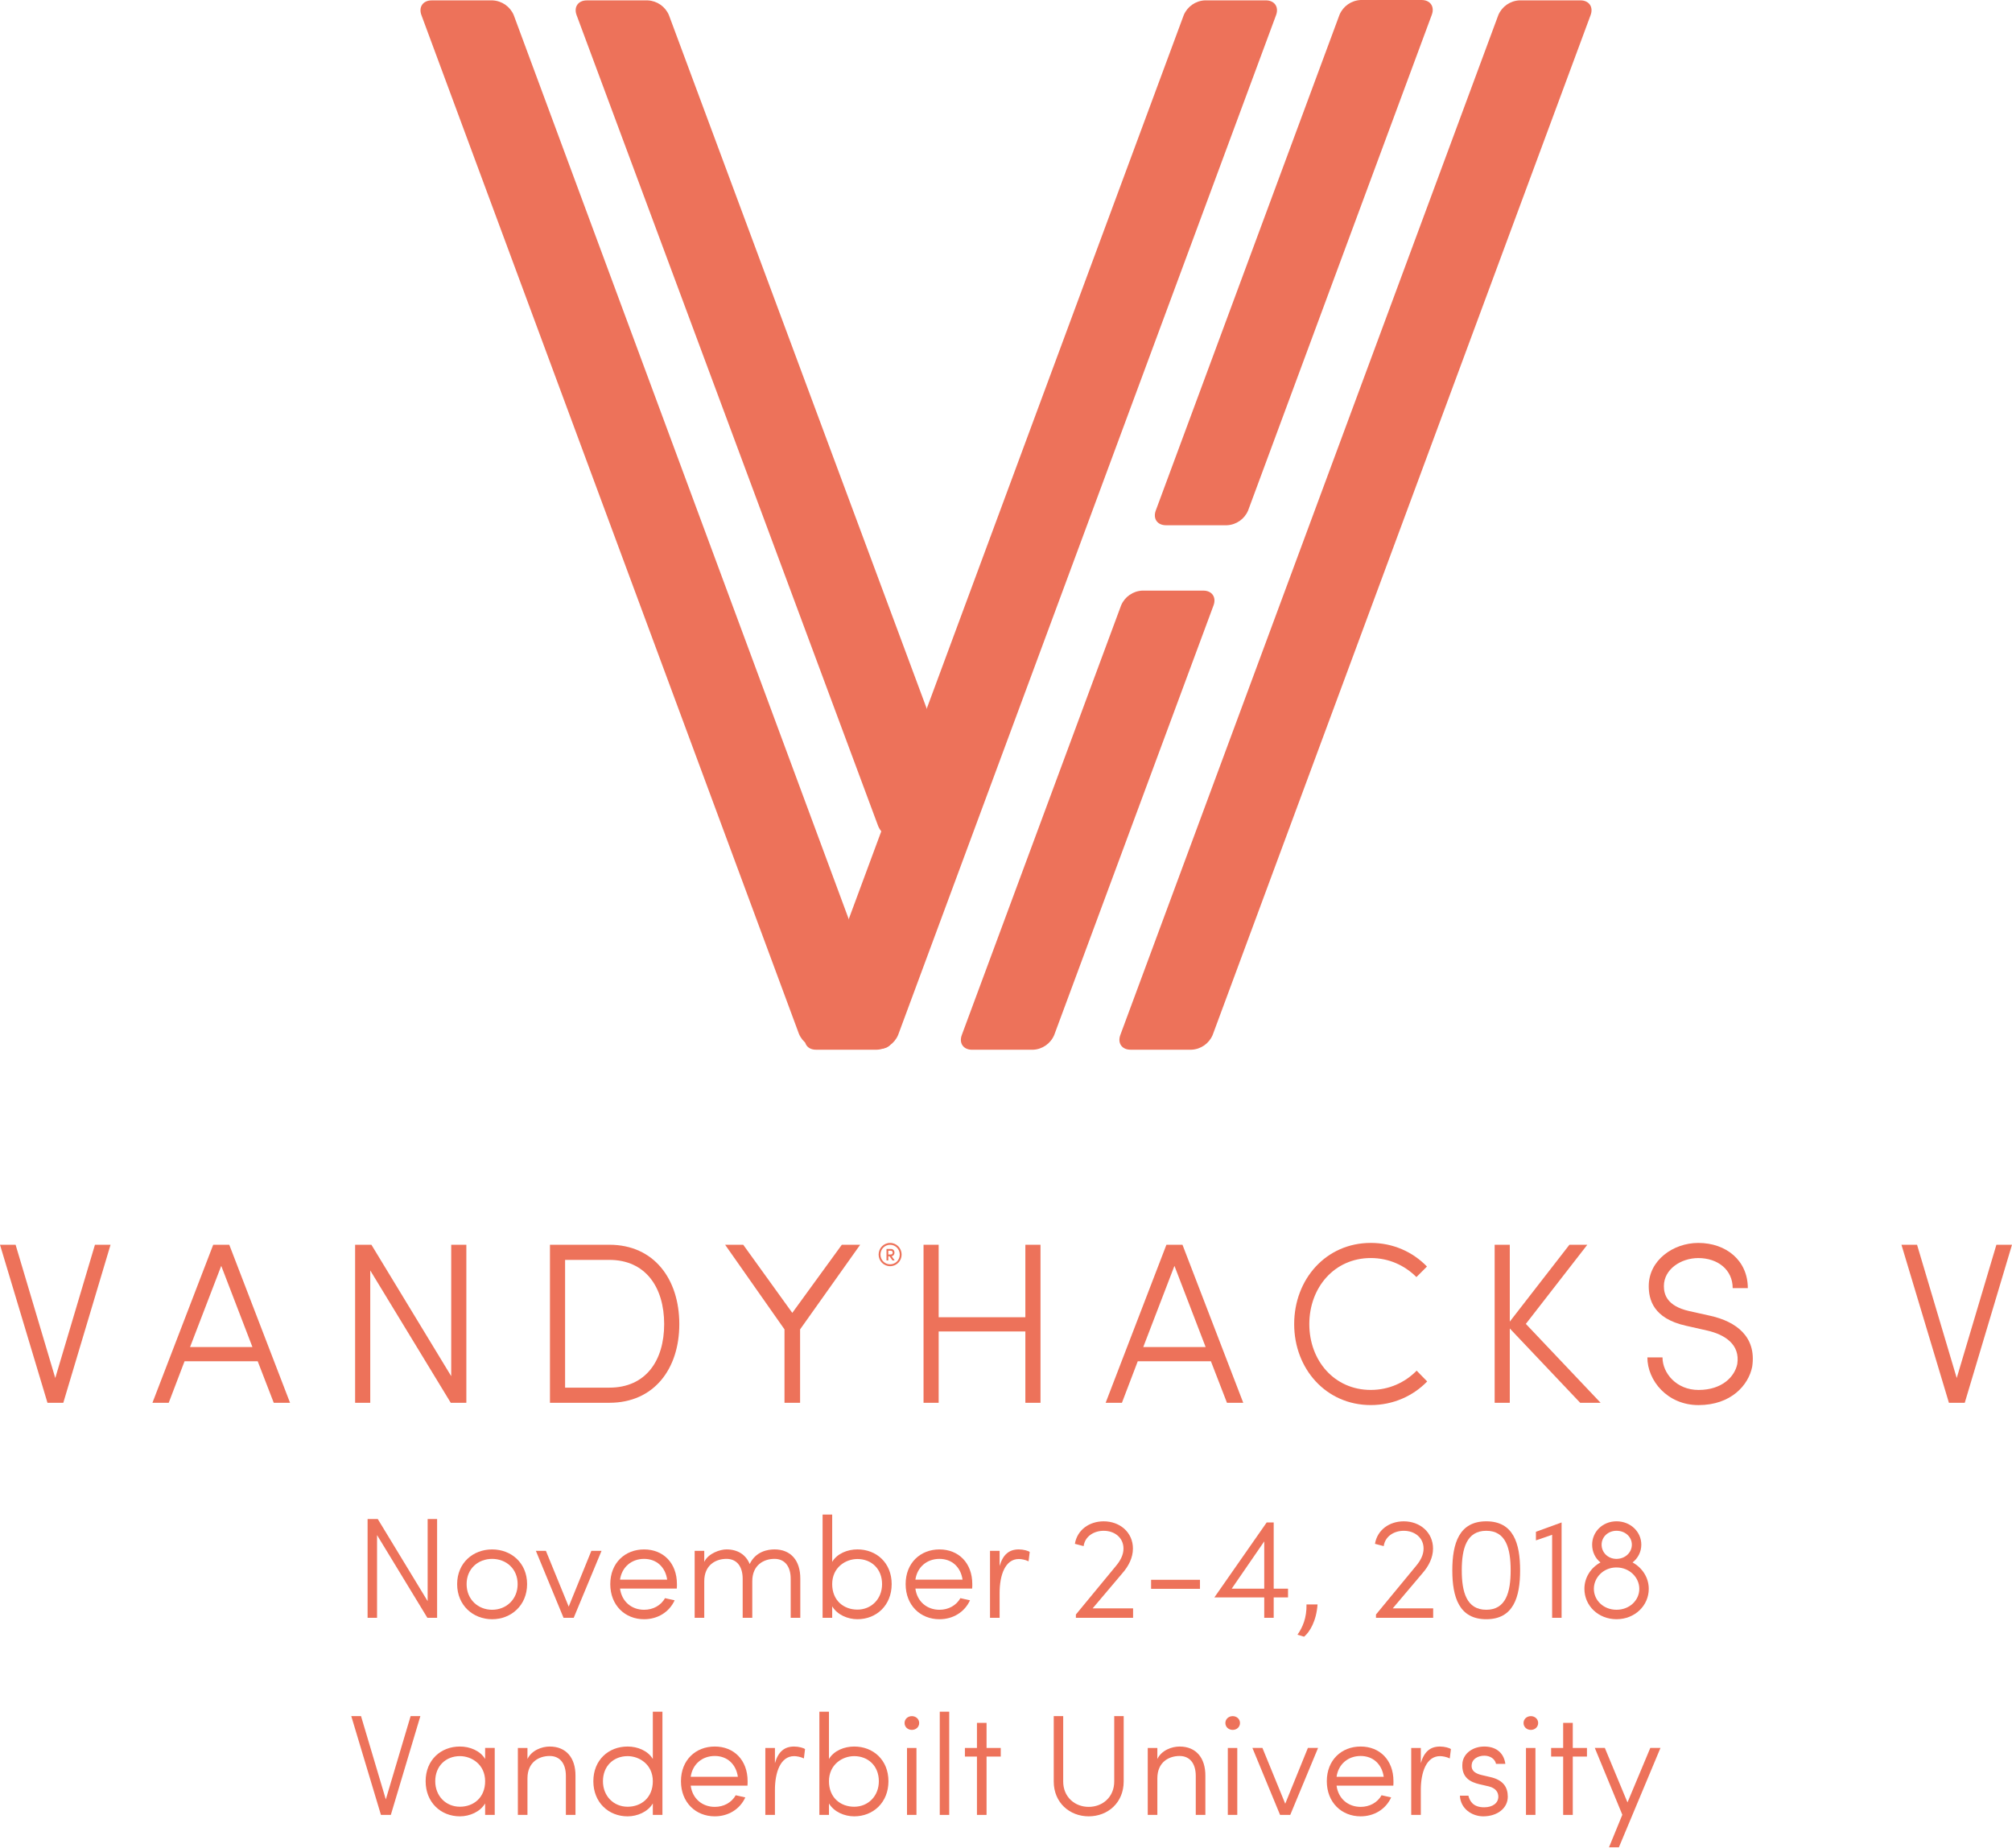
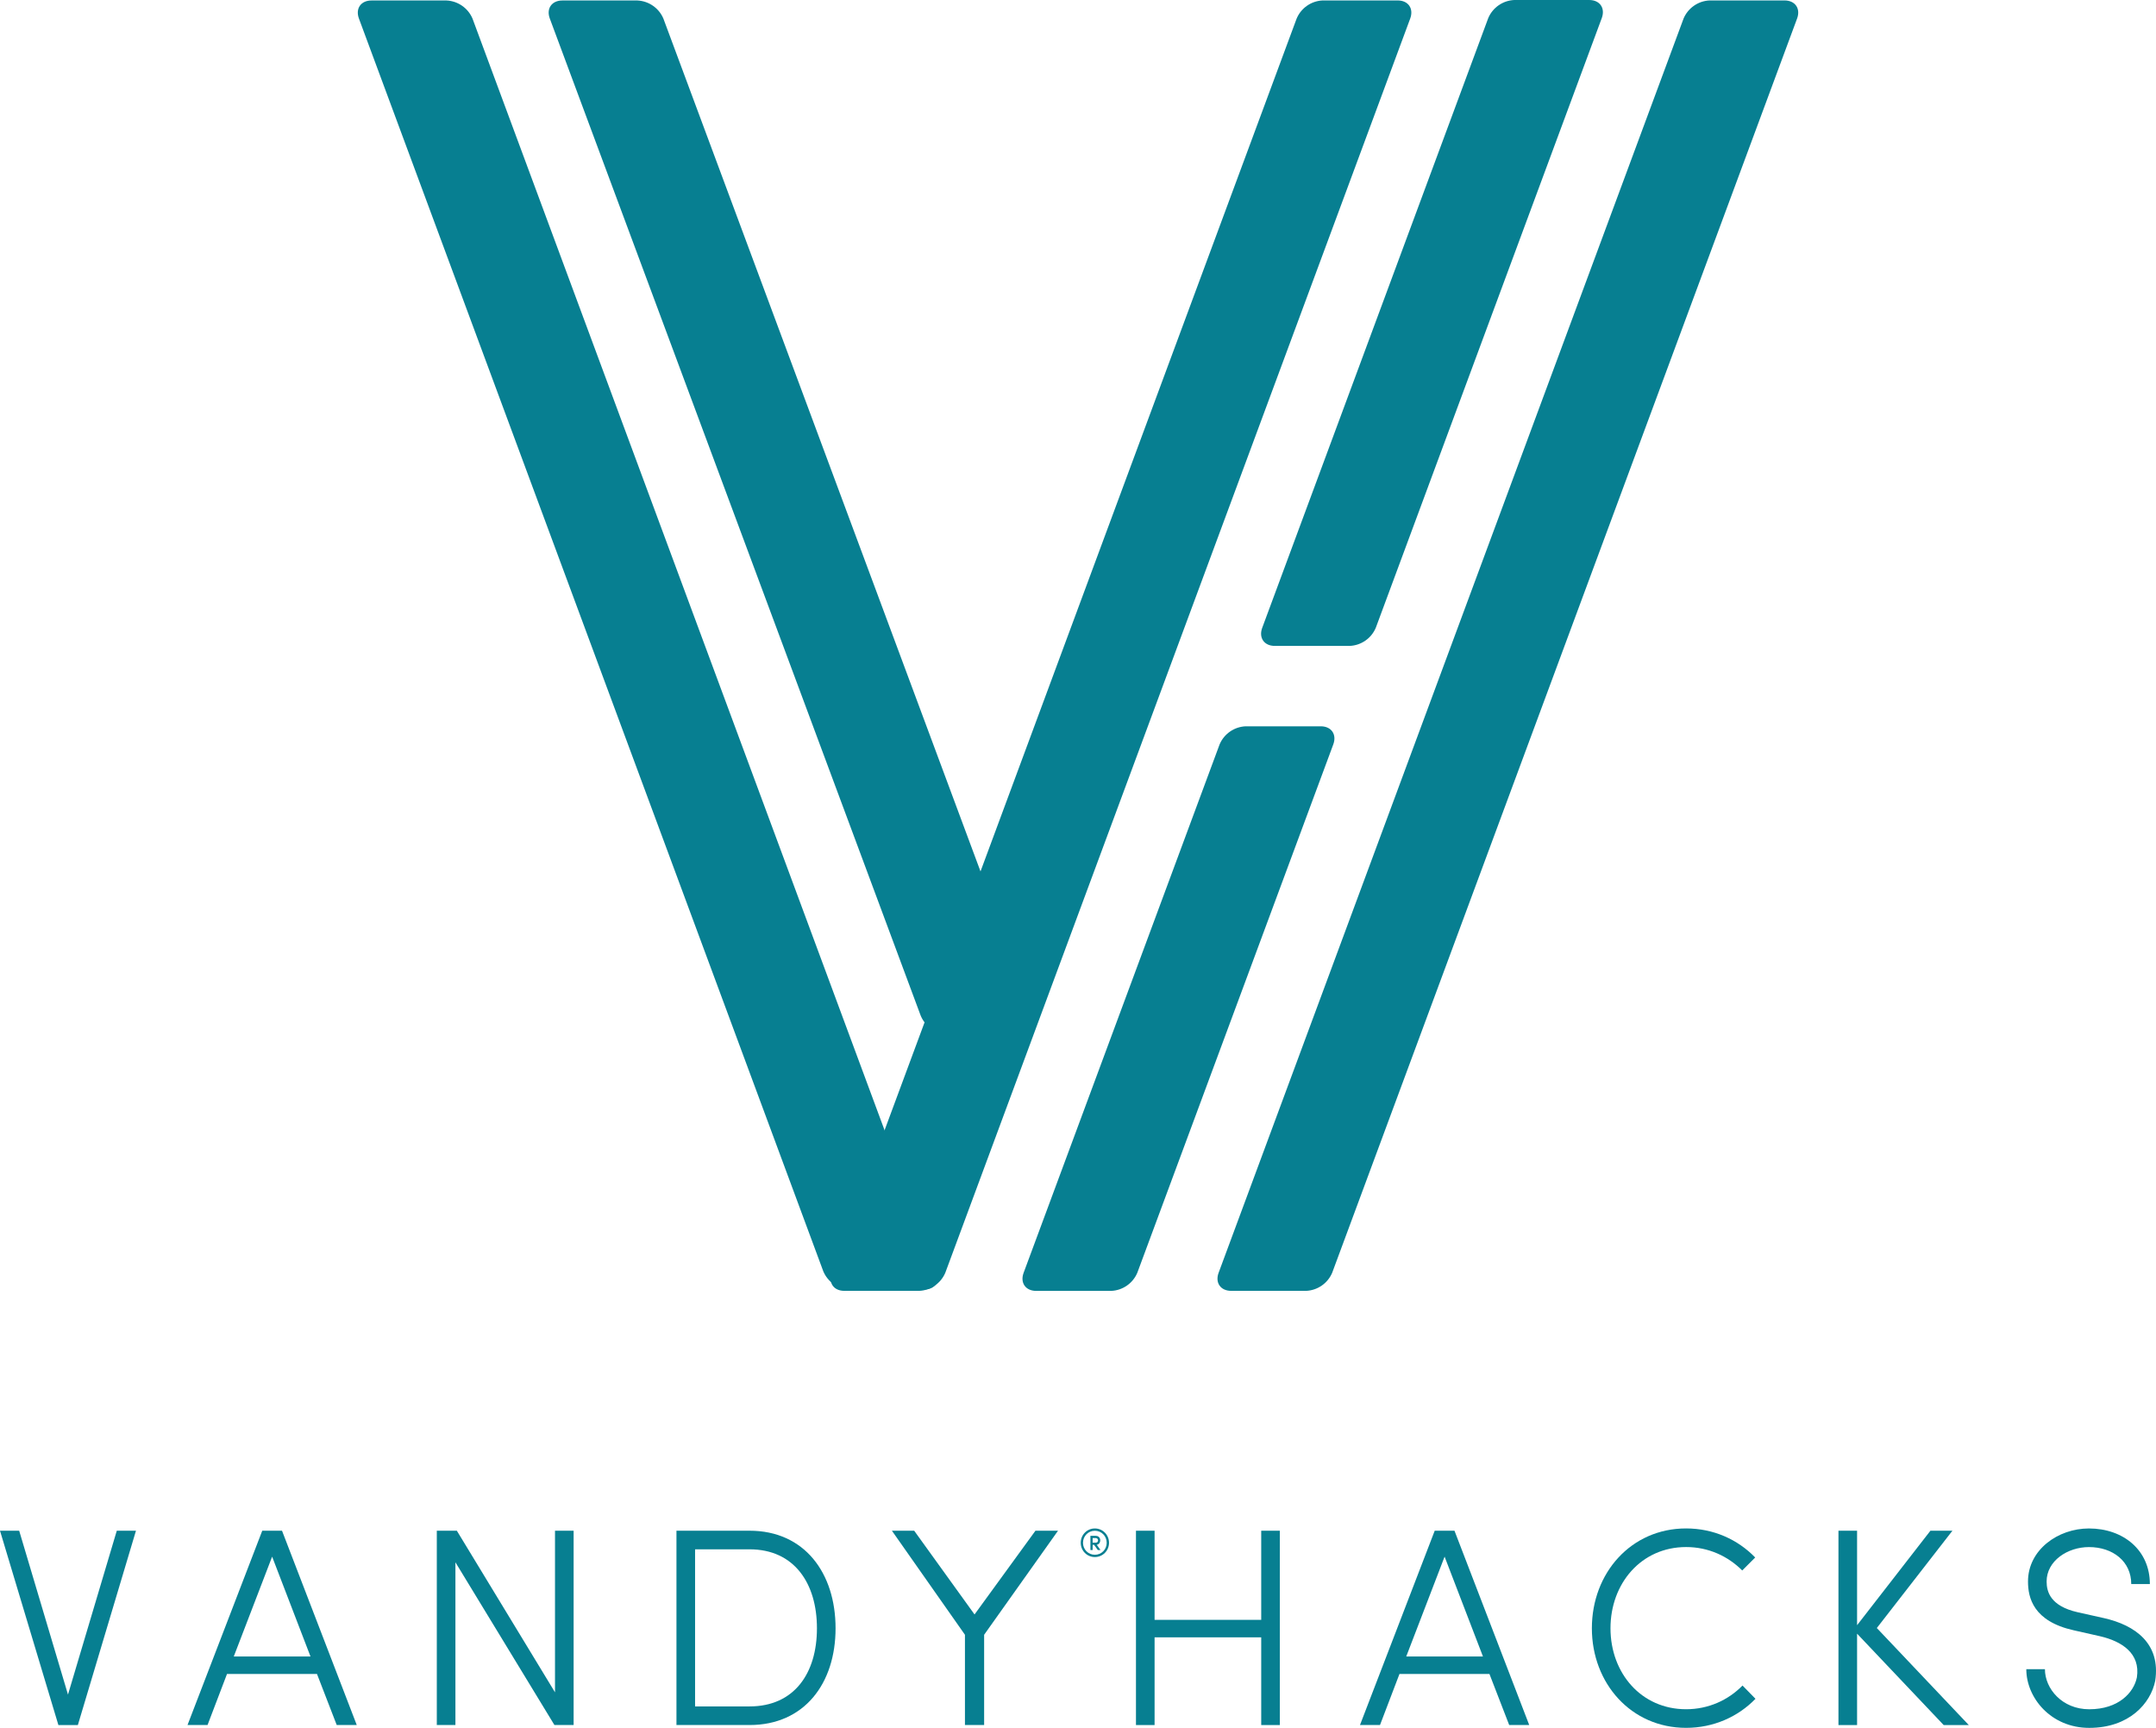
- <svg xmlns="http://www.w3.org/2000/svg" width="748.63" height="687.28" data-name="Layer 1" version="1.1" viewBox="0 0 748.63 687.28">
-   <g fill="#ed725a">
+ <svg xmlns="http://www.w3.org/2000/svg" width="652.19" height="522.76" data-name="Layer 1" version="1.1" viewBox="0 0 652.19 522.76">
+   <g transform="translate(0 -.001)" fill="#077f91">
    <g aria-label="VANDYHACKS V">
      <path d="m5.803 463.11h-5.803l17.664 58.795h5.888l17.579-58.795h-5.803l-14.763 49.579z" />
      <path d="m62.779 521.9 5.888-15.445h27.221l5.973 15.445h6.059l-22.613-58.795h-5.973l-22.613 58.795zm31.147-20.736h-23.211l11.605-30.208z" />
      <path d="m173.52 521.9v-58.795h-5.632v48.896l-29.696-48.896h-6.059v58.795h5.632v-49.237l29.952 49.237z" />
      <path d="m226.73 521.9c16.64 0 26.027-12.629 26.027-29.269 0-16.725-9.387-29.525-26.027-29.525h-22.101v58.795zm-16.469-53.163h16.469c13.568 0 20.395 10.325 20.395 23.893s-6.827 23.637-20.395 23.637h-16.469z" />
      <path d="m297.7 494.59 22.357-31.488h-6.827l-18.432 25.344-18.261-25.344h-6.741l22.101 31.488v27.307h5.803z" />
      <path d="m387.15 463.11h-5.632v26.965h-32.256v-26.965h-5.632v58.795h5.632v-26.539h32.256v26.539h5.632z" />
      <path d="m417.45 521.9 5.888-15.445h27.221l5.973 15.445h6.059l-22.613-58.795h-5.973l-22.613 58.795zm31.147-20.736h-23.211l11.605-30.208z" />
      <path d="m527.11 509.95c-4.352 4.437-10.325 7.168-17.067 7.168-13.568 0-22.869-10.923-22.869-24.491s9.301-24.576 22.869-24.576c6.741 0 12.629 2.731 16.981 7.083l3.925-3.925c-5.291-5.461-12.629-8.789-20.907-8.789-16.64 0-28.501 13.483-28.501 30.208 0 16.64 11.861 30.123 28.501 30.123 8.277 0 15.701-3.328 20.992-8.789z" />
      <path d="m567.74 492.55 22.869-29.44h-6.656l-22.187 28.587v-28.587h-5.632v58.795h5.632v-27.648l26.197 27.648h7.595z" />
      <path d="m618.59 505.01h-5.632c0 8.619 7.424 17.749 19.029 17.749 12.117 0 18.603-7.424 19.968-14.251 1.707-11.264-6.059-16.811-15.445-18.944l-8.021-1.792c-8.277-1.877-9.387-6.229-9.387-9.301 0-6.229 6.315-10.411 12.8-10.411 7.253 0 12.8 4.352 12.8 11.179h5.632c0-10.24-8.021-16.811-18.432-16.811-9.387 0-18.432 6.485-18.432 16.043 0 4.949 1.621 12.032 13.824 14.763l7.936 1.792c6.656 1.536 12.288 5.205 11.179 12.459-0.939 4.608-5.547 9.643-14.421 9.643-8.192 0-13.397-6.229-13.397-12.117z" />
-       <path d="m713.3 463.11h-5.803l17.664 58.795h5.888l17.579-58.795h-5.803l-14.763 49.579z" />
    </g>
-     <g id="VH" transform="matrix(1.21 0 0 1.21 -720.67 -365.54)">
-       <g fill="#ed725a">
+     <g id="VH" transform="matrix(1.21 0 0 1.21 -768.89 -365.54)">
+       <g fill="#077f91">
        <path class="cls-2" d="m753.57 306.74 116.1 313.26c0.92 2.49-0.48 4.52-3.14 4.52h-18.76a7.43 7.43 0 0 1-6.49-4.52l-116.1-313.26c-0.92-2.49 0.48-4.52 3.14-4.52h18.75a7.43 7.43 0 0 1 6.5 4.52z" />
        <path class="cls-2" d="m801.29 306.74 92.71 249.36c0.93 2.49-0.48 4.52-3.14 4.52h-18.72a7.44 7.44 0 0 1-6.5-4.52l-92.74-249.36c-0.93-2.49 0.48-4.52 3.14-4.52h18.75a7.44 7.44 0 0 1 6.5 4.52z" />
        <path class="cls-2" d="m871.77 620.34 116.23-313.61c0.92-2.49-0.48-4.52-3.14-4.52h-18.76a7.43 7.43 0 0 0-6.49 4.52l-116.23 313.61c-0.92 2.49 0.48 4.52 3.14 4.52h18.75a7.43 7.43 0 0 0 6.5-4.52z" />
        <path class="cls-2" d="m968.49 620.34 116.23-313.61c0.92-2.49-0.48-4.52-3.14-4.52h-18.75a7.43 7.43 0 0 0-6.49 4.52l-116.24 313.61c-0.92 2.49 0.48 4.52 3.14 4.52h18.76a7.43 7.43 0 0 0 6.49-4.52z" />
        <path class="cls-2" d="m919.77 620.35 49-132.13c0.92-2.49-0.48-4.52-3.14-4.52h-18.79a7.43 7.43 0 0 0-6.49 4.52l-49 132.13c-0.92 2.49 0.48 4.52 3.14 4.52h18.75a7.43 7.43 0 0 0 6.53-4.52z" />
        <path class="cls-2" d="m979.39 459.08 56.5-152.46c0.92-2.49-0.48-4.52-3.14-4.52h-18.75a7.43 7.43 0 0 0-6.49 4.52l-56.51 152.46c-0.92 2.49 0.48 4.52 3.14 4.52h18.76a7.43 7.43 0 0 0 6.49-4.52z" />
      </g>
    </g>
-     <g aria-label="November 2-4, 2018 Vanderbilt University">
-       <path d="m162.64 601.89v-36.747h-3.52v30.56l-18.56-30.56h-3.787v36.747h3.52v-30.773l18.72 30.773z" />
-       <path d="m183.11 602.43c7.093 0 13.013-5.173 13.013-13.067s-5.92-12.907-13.013-12.907c-7.093 0-13.013 5.013-13.013 12.907s5.92 13.067 13.013 13.067zm0-3.52c-5.173 0-9.493-3.787-9.493-9.547s4.32-9.387 9.493-9.387c5.173 0 9.493 3.627 9.493 9.387s-4.32 9.547-9.493 9.547z" />
-       <path d="m199.39 576.99 10.293 24.907h3.84-0.053l10.347-24.907h-3.787l-8.427 20.747-8.48-20.747z" />
-       <path d="m239.66 602.43c5.013 0 9.333-2.613 11.36-7.04-1.12-0.267-2.507-0.533-3.573-0.8-1.547 2.72-4.427 4.32-7.787 4.32-4.64 0-8.32-3.04-8.96-7.893h21.12c0.053-0.48 0.053-1.12 0.053-1.653 0-7.893-5.12-12.907-12.213-12.907-7.093 0-12.587 5.013-12.587 12.907s5.493 13.067 12.587 13.067zm-8.96-14.72c0.693-4.747 4.32-7.733 8.96-7.733 4.587 0 7.893 2.987 8.587 7.733z" />
-       <path d="m279.91 588.29c0-6.08 4.32-8.32 8.267-8.32 3.84 0 6.027 2.827 6.027 7.413v14.507h3.573v-14.507c0.053-6.773-3.52-10.933-9.6-10.933-2.507 0-6.987 0.747-9.227 5.44-1.44-3.467-4.427-5.44-8.64-5.44-2.293 0-6.72 1.387-8.267 4.64v-4.107h-3.573v24.907h3.573v-13.6c0-6.08 4.32-8.32 8.267-8.32 3.84 0 6.027 2.827 6.027 7.413v14.507h3.573z" />
-       <path d="m306.07 601.89h3.573v-4.267c1.867 3.147 5.76 4.8 9.387 4.8 7.093 0 12.747-5.173 12.747-13.067s-5.653-12.907-12.747-12.907c-3.627 0-7.52 1.493-9.387 4.64v-17.6h-3.573zm22.133-12.533c0 5.547-4 9.493-9.173 9.493-5.067 0-9.387-3.36-9.387-9.493s4.907-9.333 9.387-9.333c5.173 0 9.173 3.627 9.173 9.333z" />
-       <path d="m349.56 602.43c5.013 0 9.333-2.613 11.36-7.04-1.12-0.267-2.507-0.533-3.573-0.8-1.547 2.72-4.427 4.32-7.787 4.32-4.64 0-8.32-3.04-8.96-7.893h21.12c0.053-0.48 0.053-1.12 0.053-1.653 0-7.893-5.12-12.907-12.213-12.907-7.093 0-12.587 5.013-12.587 12.907s5.493 13.067 12.587 13.067zm-8.96-14.72c0.693-4.747 4.32-7.733 8.96-7.733 4.587 0 7.893 2.987 8.587 7.733z" />
-       <path d="m383.14 577.41c-0.48-0.427-2.347-0.96-4.053-0.96-3.627 0-5.92 1.92-7.147 6.187v-5.653h-3.573v24.907h3.573v-9.28c0-6.613 2.08-12.587 7.147-12.587 0.907 0 2.453 0.267 3.627 0.853z" />
-       <path d="m400.32 600.67v1.227h21.28v-3.52h-15.04l11.147-13.173c2.24-2.56 3.84-5.707 3.84-9.067 0-6.027-4.853-10.133-10.88-10.133-5.387 0-9.867 3.2-10.72 8.373l3.253 0.853c0.48-3.573 3.733-5.707 7.467-5.707 4.053 0 7.36 2.56 7.36 6.613 0 2.347-1.12 4.48-2.88 6.56z" />
-       <path d="m428.3 587.76v3.36h18.187v-3.36z" />
-       <path d="m473.92 594.32h5.333v-3.253h-5.333v-24.64h-2.613l-19.467 27.893h18.56v7.573h3.52zm-15.627-3.253 12.107-17.6v17.6z" />
-       <path d="m485.22 608.93c2.133-1.76 4.587-5.867 5.013-12h-4.107c0.107 4.96-1.44 8.533-3.36 11.253z" />
-       <path d="m511.98 600.67v1.227h21.28v-3.52h-15.04l11.147-13.173c2.24-2.56 3.84-5.707 3.84-9.067 0-6.027-4.853-10.133-10.88-10.133-5.387 0-9.867 3.2-10.72 8.373l3.253 0.853c0.48-3.573 3.733-5.707 7.467-5.707 4.053 0 7.36 2.56 7.36 6.613 0 2.347-1.12 4.48-2.88 6.56z" />
-       <path d="m540.38 584.24c0 10.027 2.56 18.187 12.64 18.187s12.587-8.16 12.587-18.187c0-10.08-2.507-18.24-12.587-18.24s-12.64 8.16-12.64 18.24zm3.52 0c0-8.16 1.813-14.72 9.12-14.72 7.307 0 9.067 6.56 9.067 14.72 0 8.107-1.76 14.667-9.067 14.667-7.307 0-9.12-6.56-9.12-14.667z" />
-       <path d="m577.52 601.89h3.52v-35.467l-9.547 3.467v3.2l6.027-2.08z" />
-       <path d="m592.41 574.69c0 2.72 1.173 5.067 3.093 6.613-3.627 1.973-5.973 5.653-5.973 9.813 0 6.293 5.173 11.307 11.947 11.307 6.773 0 12-5.013 12-11.307 0-4.16-2.4-7.84-6.027-9.813 1.973-1.547 3.253-3.893 3.253-6.613 0-4.8-4-8.693-9.227-8.693-5.173 0-9.067 3.893-9.067 8.693zm0.64 16.427c0-4.16 3.467-7.787 8.053-7.947h0.373c4.8 0 8.48 3.68 8.48 7.947 0 4.32-3.68 7.787-8.48 7.787s-8.427-3.467-8.427-7.787zm2.88-16.427c0-2.88 2.4-5.173 5.547-5.173 3.253 0 5.707 2.293 5.707 5.173 0 2.827-2.347 5.173-5.493 5.28h-0.48c-3.04-0.107-5.28-2.453-5.28-5.28z" />
-       <path d="m134.33 638.48h-3.627l11.04 36.747h3.68l10.987-36.747h-3.627l-9.227 30.987z" />
-       <path d="m184.08 650.32h-3.573v4.107c-1.867-3.147-5.76-4.64-9.387-4.64-7.093 0-12.747 5.013-12.747 12.907 0 7.893 5.653 13.067 12.747 13.067 3.627 0 7.52-1.653 9.387-4.8v4.267h3.573zm-22.133 12.373c0-5.707 4-9.333 9.173-9.333 4.48 0 9.387 3.2 9.387 9.333 0 6.133-4.32 9.493-9.387 9.493-5.173 0-9.173-3.947-9.173-9.493z" />
-       <path d="m196.26 661.63c0-6.08 4.32-8.32 8.267-8.32 3.84 0 6.027 2.827 6.027 7.413v14.507h3.573v-14.507c0.053-6.773-3.52-10.933-9.6-10.933-2.88 0-6.72 1.387-8.267 4.64v-4.107h-3.573v24.907h3.573z" />
-       <path d="m246.48 636.83h-3.573v17.6c-1.867-3.147-5.76-4.64-9.387-4.64-7.093 0-12.747 5.013-12.747 12.907 0 7.893 5.653 13.067 12.747 13.067 3.627 0 7.52-1.653 9.387-4.8v4.267h3.573zm-22.133 25.867c0-5.707 4-9.333 9.173-9.333 4.48 0 9.387 3.2 9.387 9.333 0 6.133-4.32 9.493-9.387 9.493-5.173 0-9.173-3.947-9.173-9.493z" />
-       <path d="m265.96 675.76c5.013 0 9.333-2.613 11.36-7.04-1.12-0.267-2.507-0.533-3.573-0.8-1.547 2.72-4.427 4.32-7.787 4.32-4.64 0-8.32-3.04-8.96-7.893h21.12c0.053-0.48 0.053-1.12 0.053-1.653 0-7.893-5.12-12.907-12.213-12.907-7.093 0-12.587 5.013-12.587 12.907 0 7.893 5.493 13.067 12.587 13.067zm-8.96-14.72c0.693-4.747 4.32-7.733 8.96-7.733 4.587 0 7.893 2.987 8.587 7.733z" />
-       <path d="m299.54 650.75c-0.48-0.427-2.347-0.96-4.053-0.96-3.627 0-5.92 1.92-7.147 6.187v-5.653h-3.573v24.907h3.573v-9.28c0-6.613 2.08-12.587 7.147-12.587 0.907 0 2.453 0.267 3.627 0.853z" />
-       <path d="m304.87 675.23h3.573v-4.267c1.867 3.147 5.76 4.8 9.387 4.8 7.093 0 12.747-5.173 12.747-13.067 0-7.893-5.653-12.907-12.747-12.907-3.627 0-7.52 1.493-9.387 4.64v-17.6h-3.573zm22.133-12.533c0 5.547-4 9.493-9.173 9.493-5.067 0-9.387-3.36-9.387-9.493 0-6.133 4.907-9.333 9.387-9.333 5.173 0 9.173 3.627 9.173 9.333z" />
-       <path d="m341 675.23h-3.52v-24.907h3.52zm-4.427-34.187c0 1.493 1.227 2.56 2.72 2.56 1.493 0 2.72-1.067 2.72-2.56 0-1.493-1.227-2.56-2.72-2.56-1.493 0-2.72 1.067-2.72 2.56z" />
-       <path d="m353.19 636.83h-3.52v38.4h3.52z" />
-       <path d="m367.08 675.23v-21.707h5.28v-3.2h-5.28v-9.333h-3.573v9.333h-4.48v3.2h4.48v21.707z" />
-       <path d="m405.09 672.24c-5.173 0-9.493-3.68-9.493-9.44v-24.32h-3.52v24.32c0 7.893 5.92 12.96 13.013 12.96 7.093 0 13.013-5.067 13.013-12.96v-24.32h-3.52v24.32c0 5.76-4.32 9.44-9.493 9.44z" />
-       <path d="m430.63 661.63c0-6.08 4.32-8.32 8.267-8.32 3.84 0 6.027 2.827 6.027 7.413v14.507h3.573v-14.507c0.053-6.773-3.52-10.933-9.6-10.933-2.88 0-6.72 1.387-8.267 4.64v-4.107h-3.573v24.907h3.573z" />
-       <path d="m460.37 675.23h-3.52v-24.907h3.52zm-4.427-34.187c0 1.493 1.227 2.56 2.72 2.56s2.72-1.067 2.72-2.56c0-1.493-1.227-2.56-2.72-2.56s-2.72 1.067-2.72 2.56z" />
-       <path d="m466 650.32 10.293 24.907h3.84-0.053l10.347-24.907h-3.787l-8.427 20.747-8.48-20.747z" />
-       <path d="m506.27 675.76c5.013 0 9.333-2.613 11.36-7.04-1.12-0.267-2.507-0.533-3.573-0.8-1.547 2.72-4.427 4.32-7.787 4.32-4.64 0-8.32-3.04-8.96-7.893h21.12c0.053-0.48 0.053-1.12 0.053-1.653 0-7.893-5.12-12.907-12.213-12.907-7.093 0-12.587 5.013-12.587 12.907 0 7.893 5.493 13.067 12.587 13.067zm-8.96-14.72c0.693-4.747 4.32-7.733 8.96-7.733 4.587 0 7.893 2.987 8.587 7.733z" />
-       <path d="m539.86 650.75c-0.48-0.427-2.347-0.96-4.053-0.96-3.627 0-5.92 1.92-7.147 6.187v-5.653h-3.573v24.907h3.573v-9.28c0-6.613 2.08-12.587 7.147-12.587 0.907 0 2.453 0.267 3.627 0.853z" />
-       <path d="m543.21 668.08c0.213 4.853 4.48 7.68 8.693 7.68 5.173 0 9.12-2.987 9.12-7.307 0-3.413-1.6-6.133-6.293-7.253l-3.413-0.8c-1.76-0.427-4.213-1.28-3.68-4.16 0.267-1.76 2.24-3.04 4.64-3.04 2.133 0 3.947 1.12 4.373 3.04h3.467c-0.64-4.587-4-6.453-7.84-6.453-4.053 0-7.573 2.347-8.107 5.92-0.64 5.813 3.2 7.36 6.293 8.107l3.467 0.8c2.613 0.64 3.573 2.187 3.573 3.84 0 2.347-2.08 3.947-5.28 3.947-4.213 0-5.387-2.453-5.867-4.32z" />
-       <path d="m571.31 675.23h-3.52v-24.907h3.52zm-4.427-34.187c0 1.493 1.227 2.56 2.72 2.56s2.72-1.067 2.72-2.56c0-1.493-1.227-2.56-2.72-2.56s-2.72 1.067-2.72 2.56z" />
-       <path d="m585.2 675.23v-21.707h5.28v-3.2h-5.28v-9.333h-3.573v9.333h-4.48v3.2h4.48v21.707z" />
-       <path d="m602.36 687.28 15.467-36.96h-3.787l-8.48 20.267-8.427-20.267h-3.733l10.24 24.853-4.96 12.107z" />
-     </g>
    <g transform="translate(-.43352 -9.9887e-6)" aria-label="®">
-       <path d="m333.33 468.95h-0.808l-1.114-1.555h-0.453v1.555h-0.673v-4.286h1.629c0.918 0 1.347 0.686 1.347 1.371 0 0.6-0.355 1.212-1.053 1.335zm-2.376-3.612v1.396h0.931c0.453 0 0.71-0.343 0.71-0.698 0-0.355-0.257-0.698-0.686-0.698zm-3.6 1.42c0 2.388 1.886 4.322 4.274 4.322s4.286-1.935 4.286-4.322-1.898-4.335-4.286-4.335-4.274 1.947-4.274 4.335zm0.686 0c0-2.008 1.58-3.637 3.588-3.637 2.008 0 3.588 1.629 3.588 3.637s-1.58 3.625-3.588 3.625c-2.008 0-3.588-1.616-3.588-3.625z" stroke-width=".306" />
+       <path d="m333.33 468.95h-0.808l-1.114-1.555h-0.453v1.555h-0.673v-4.286h1.629c0.918 0 1.347 0.686 1.347 1.371 0 0.6-0.355 1.212-1.053 1.335zm-2.376-3.612v1.396h0.931c0.453 0 0.71-0.343 0.71-0.698 0-0.355-0.257-0.698-0.686-0.698zm-3.6 1.42c0 2.388 1.886 4.322 4.274 4.322s4.286-1.935 4.286-4.322-1.898-4.335-4.286-4.335-4.274 1.947-4.274 4.335zm0.686 0c0-2.008 1.58-3.637 3.588-3.637s3.588 1.629 3.588 3.637-1.58 3.625-3.588 3.625-3.588-1.616-3.588-3.625z" fill="#077f91" stroke-width=".306" />
    </g>
  </g>
</svg>
